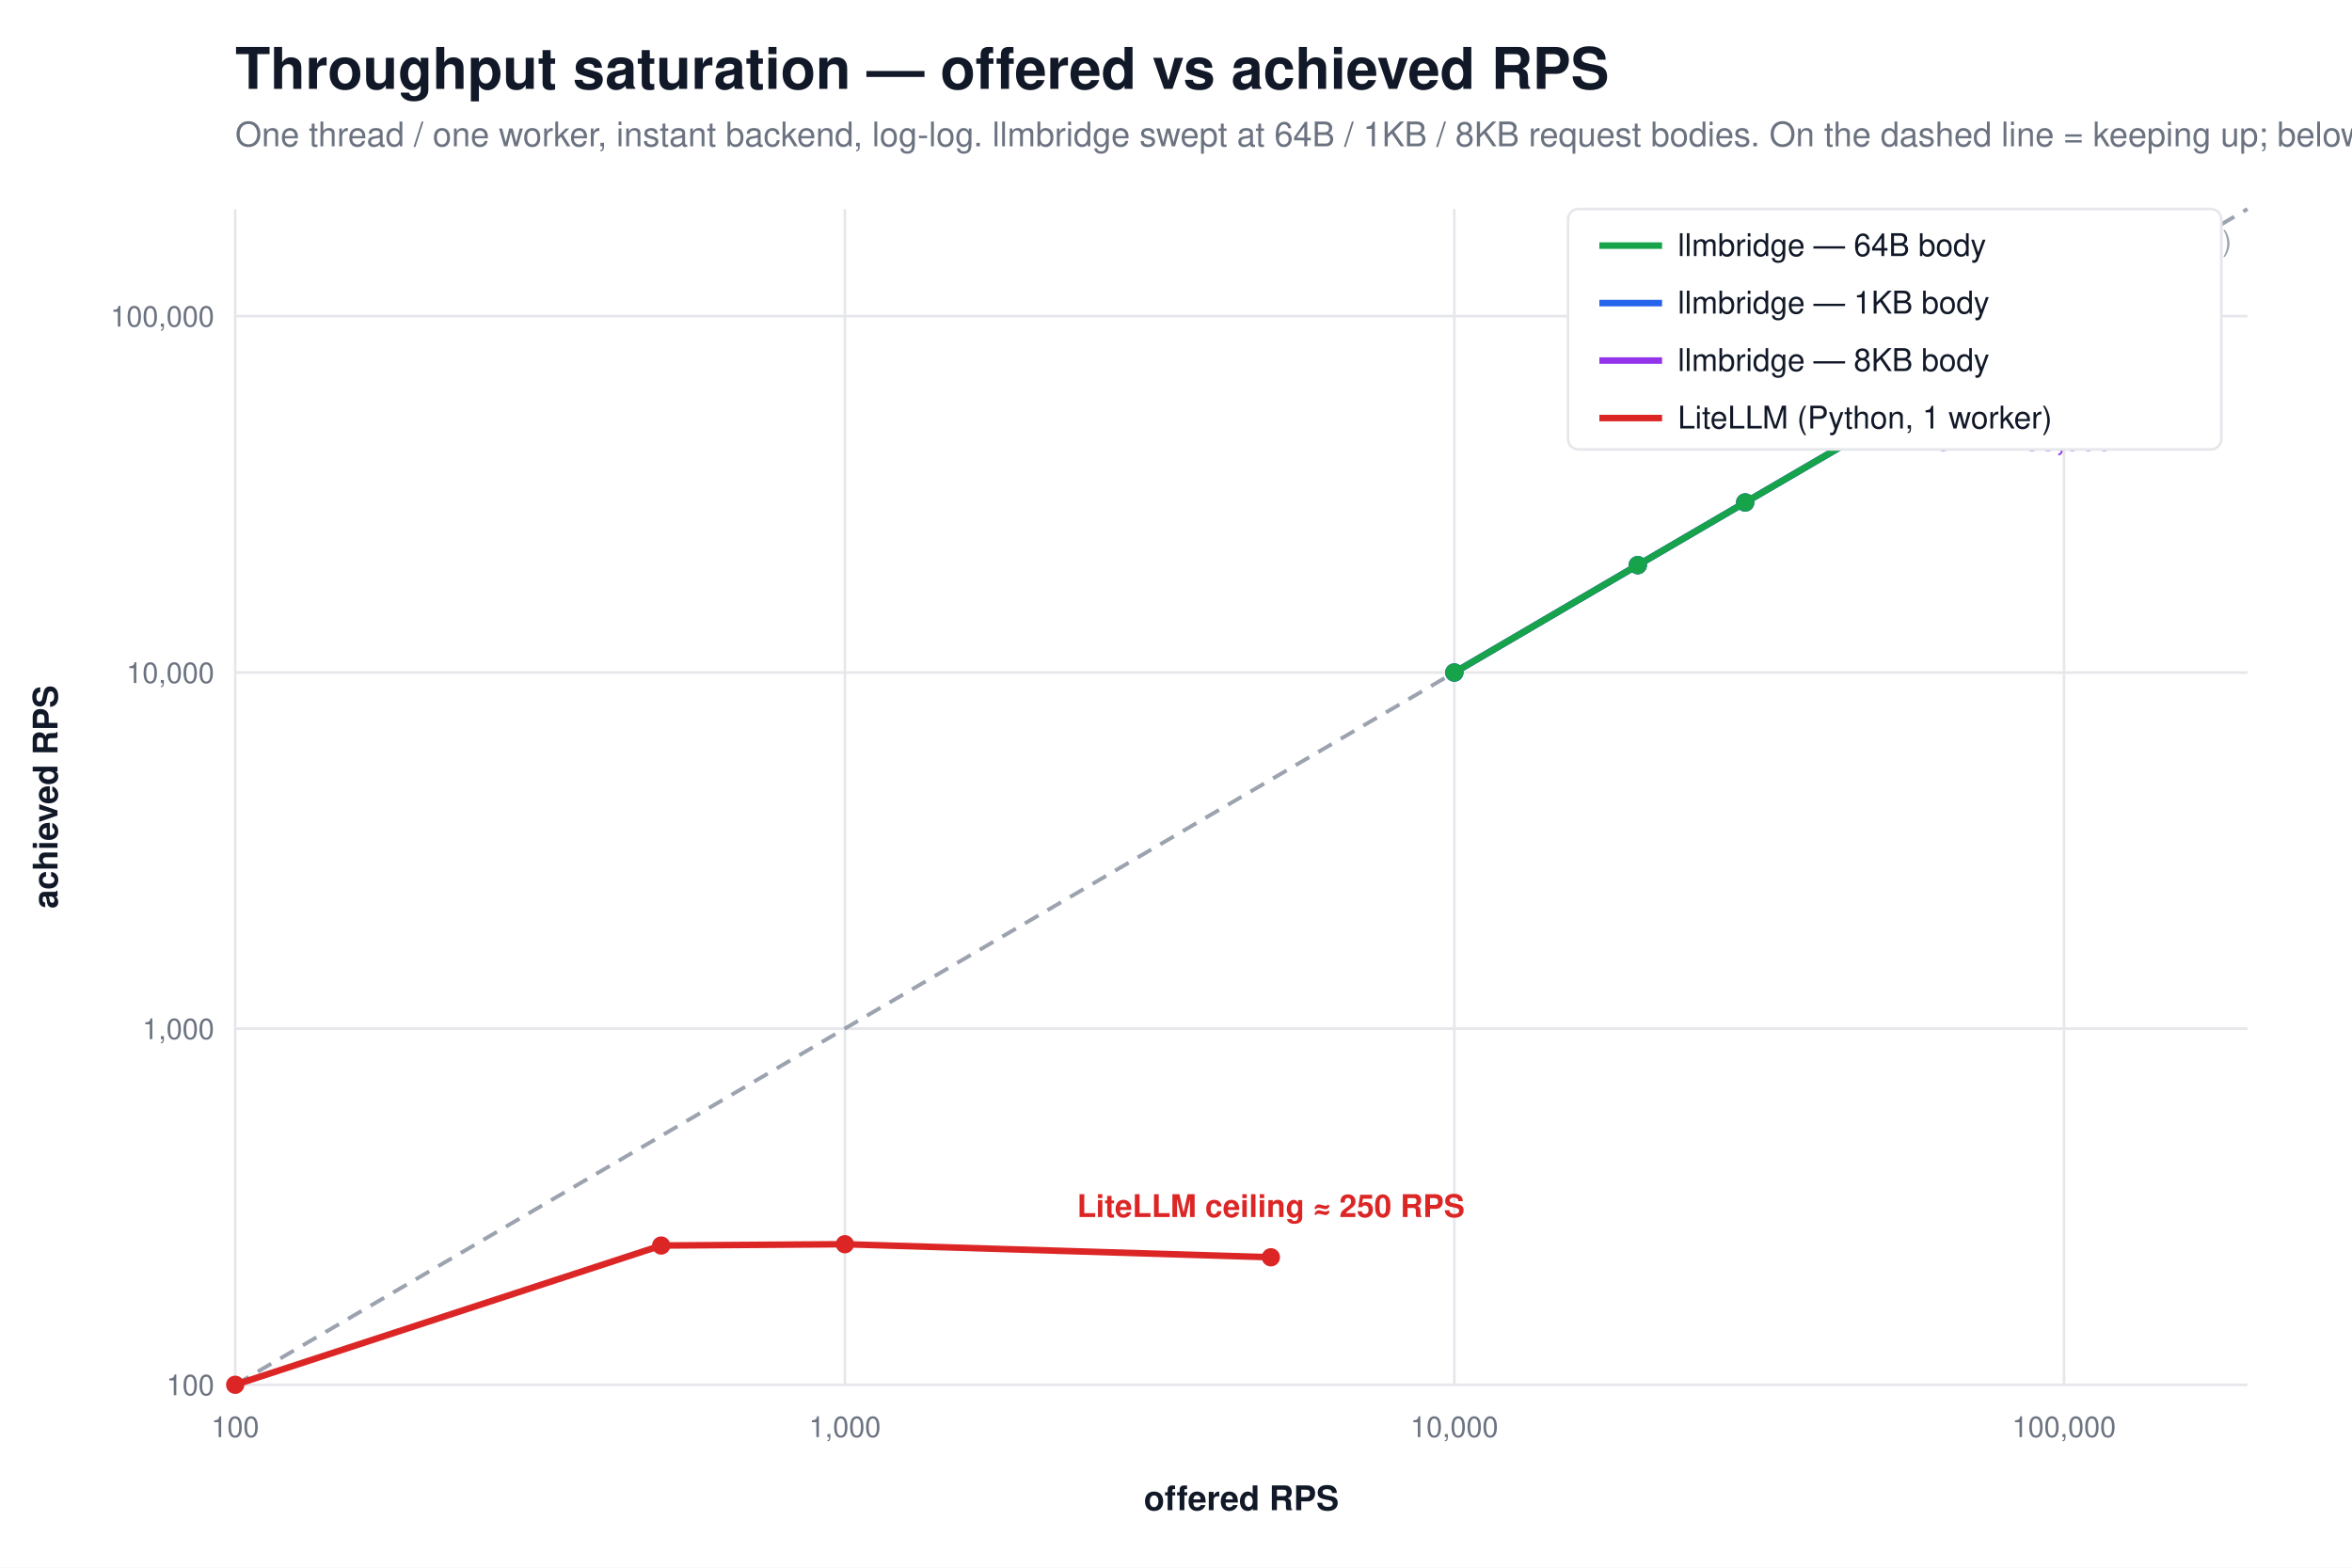
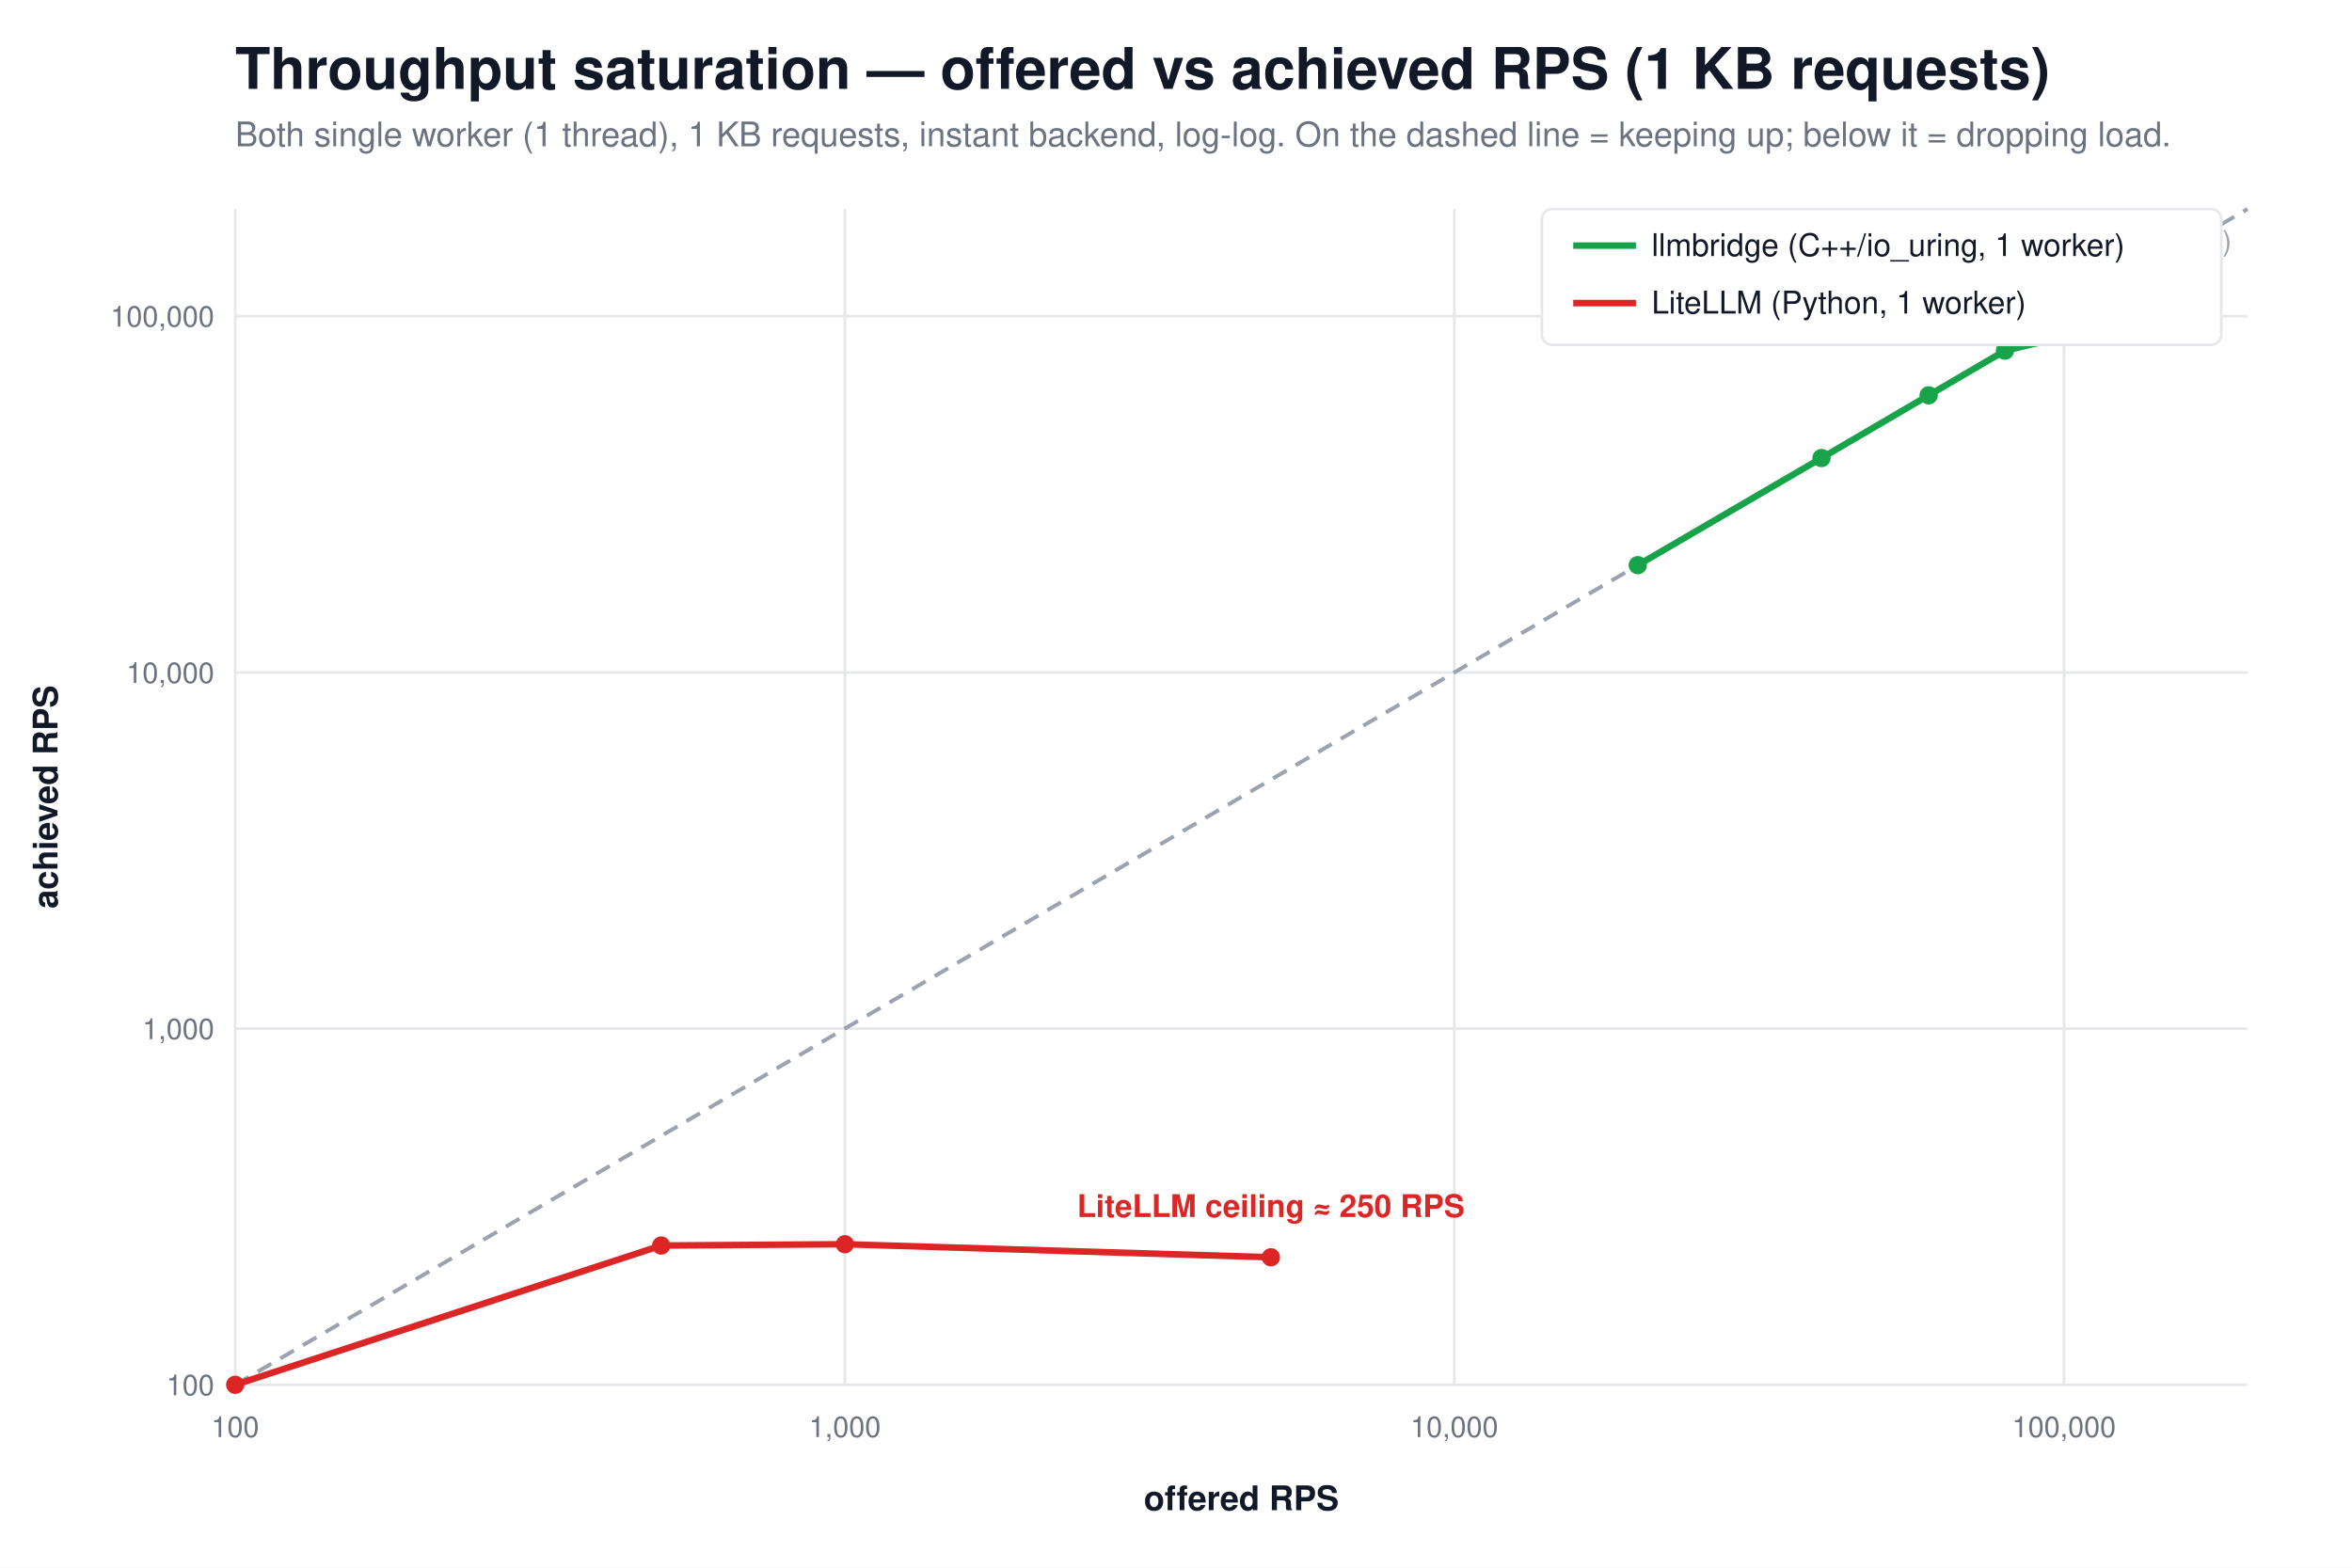
<svg xmlns="http://www.w3.org/2000/svg" width="900" height="600" viewBox="0 0 900 600" font-family="-apple-system,Segoe UI,Helvetica,Arial,sans-serif">
  <rect width="900" height="600" fill="white" />
-   <text x="90" y="34" font-size="22" font-weight="700" fill="#111827">Throughput saturation — offered vs achieved RPS</text>
-   <text x="90" y="56" font-size="13" fill="#6b7280">One thread / one worker, instant backend, log-log. llmbridge swept at 64B / 1KB / 8KB request bodies. On the dashed line = keeping up; below it = dropping load.</text>
+   <text x="90" y="34" font-size="22" font-weight="700" fill="#111827">Throughput saturation — offered vs achieved RPS (1 KB requests)</text>
+   <text x="90" y="56" font-size="13" fill="#6b7280">Both single worker (1 thread), 1 KB requests, instant backend, log-log. On the dashed line = keeping up; below it = dropping load.</text>
  <line x1="90.0" y1="80" x2="90.0" y2="530" stroke="#e5e7eb" />
  <line x1="90" y1="530.0" x2="860" y2="530.0" stroke="#e5e7eb" />
  <text x="90.0" y="550.0" font-size="11" fill="#6b7280" text-anchor="middle">100</text>
  <text x="82" y="534.0" font-size="11" fill="#6b7280" text-anchor="end">100</text>
  <line x1="323.3" y1="80" x2="323.3" y2="530" stroke="#e5e7eb" />
  <line x1="90" y1="393.7" x2="860" y2="393.7" stroke="#e5e7eb" />
  <text x="323.3" y="550.0" font-size="11" fill="#6b7280" text-anchor="middle">1,000</text>
  <text x="82" y="397.7" font-size="11" fill="#6b7280" text-anchor="end">1,000</text>
  <line x1="556.5" y1="80" x2="556.5" y2="530" stroke="#e5e7eb" />
  <line x1="90" y1="257.4" x2="860" y2="257.4" stroke="#e5e7eb" />
  <text x="556.5" y="550.0" font-size="11" fill="#6b7280" text-anchor="middle">10,000</text>
  <text x="82" y="261.4" font-size="11" fill="#6b7280" text-anchor="end">10,000</text>
  <line x1="789.8" y1="80" x2="789.8" y2="530" stroke="#e5e7eb" />
  <line x1="90" y1="121.0" x2="860" y2="121.0" stroke="#e5e7eb" />
  <text x="789.8" y="550.0" font-size="11" fill="#6b7280" text-anchor="middle">100,000</text>
  <text x="82" y="125.0" font-size="11" fill="#6b7280" text-anchor="end">100,000</text>
  <text x="475.0" y="578" font-size="13" fill="#111827" text-anchor="middle" font-weight="600">offered RPS</text>
  <text x="22" y="305.0" font-size="13" fill="#111827" text-anchor="middle" transform="rotate(-90 22 305.0)" font-weight="600">achieved RPS</text>
  <line x1="90.0" y1="530.0" x2="860.0" y2="80.0" stroke="#9ca3af" stroke-width="1.5" stroke-dasharray="6 4" />
  <text x="854.0" y="96.0" font-size="11" fill="#9ca3af" text-anchor="end">ideal (achieved = offered)</text>
-   <polyline points="556.5,257.4 626.7,216.3 667.8,192.3 719.6,162.1 753.6,156.9 779.1,155.2 808.3,155.6" fill="none" stroke="#9333ea" stroke-width="2.5" />
-   <circle cx="556.5" cy="257.4" r="3.5" fill="#9333ea" />
-   <circle cx="626.7" cy="216.3" r="3.5" fill="#9333ea" />
-   <circle cx="667.8" cy="192.3" r="3.5" fill="#9333ea" />
-   <circle cx="719.6" cy="162.1" r="3.5" fill="#9333ea" />
-   <circle cx="753.6" cy="156.9" r="3.5" fill="#9333ea" />
-   <circle cx="779.1" cy="155.2" r="3.5" fill="#9333ea" />
-   <circle cx="808.3" cy="155.6" r="3.5" fill="#9333ea" />
-   <polyline points="556.5,257.4 626.7,216.3 667.8,192.3 719.6,162.1 753.6,143.0 779.1,143.6 808.3,143.7" fill="none" stroke="#2563eb" stroke-width="2.5" />
-   <circle cx="556.5" cy="257.4" r="3.5" fill="#2563eb" />
-   <circle cx="626.7" cy="216.3" r="3.5" fill="#2563eb" />
-   <circle cx="667.8" cy="192.3" r="3.5" fill="#2563eb" />
-   <circle cx="719.6" cy="162.1" r="3.5" fill="#2563eb" />
-   <circle cx="753.6" cy="143.0" r="3.5" fill="#2563eb" />
-   <circle cx="779.1" cy="143.6" r="3.5" fill="#2563eb" />
-   <circle cx="808.3" cy="143.7" r="3.5" fill="#2563eb" />
-   <polyline points="556.5,257.4 626.7,216.3 667.8,192.3 719.6,162.1 753.6,142.2 779.1,142.1 808.3,142.3" fill="none" stroke="#16a34a" stroke-width="2.5" />
-   <circle cx="556.5" cy="257.4" r="3.5" fill="#16a34a" />
+   <polyline points="626.7,216.3 697.0,175.3 738.0,151.3 767.2,134.2 789.8,128.9 808.3,126.4" fill="none" stroke="#16a34a" stroke-width="2.5" />
  <circle cx="626.7" cy="216.3" r="3.5" fill="#16a34a" />
-   <circle cx="667.8" cy="192.3" r="3.5" fill="#16a34a" />
-   <circle cx="719.6" cy="162.1" r="3.5" fill="#16a34a" />
-   <circle cx="753.6" cy="142.2" r="3.5" fill="#16a34a" />
-   <circle cx="779.1" cy="142.1" r="3.5" fill="#16a34a" />
-   <circle cx="808.3" cy="142.3" r="3.5" fill="#16a34a" />
+   <circle cx="697.0" cy="175.3" r="3.5" fill="#16a34a" />
+   <circle cx="738.0" cy="151.3" r="3.5" fill="#16a34a" />
+   <circle cx="767.2" cy="134.2" r="3.5" fill="#16a34a" />
+   <circle cx="789.8" cy="128.9" r="3.5" fill="#16a34a" />
+   <circle cx="808.3" cy="126.4" r="3.5" fill="#16a34a" />
  <polyline points="90.0,530.0 253.0,476.7 323.3,476.2 486.3,481.2" fill="none" stroke="#dc2626" stroke-width="2.5" />
  <circle cx="90.0" cy="530.0" r="3.5" fill="#dc2626" />
  <circle cx="253.0" cy="476.7" r="3.5" fill="#dc2626" />
  <circle cx="323.3" cy="476.2" r="3.5" fill="#dc2626" />
  <circle cx="486.3" cy="481.2" r="3.5" fill="#dc2626" />
-   <text x="808.3" y="133.2" font-size="11" fill="#16a34a" text-anchor="end" font-weight="700">64B ≈ 70,000 RPS</text>
-   <text x="808.3" y="161.9" font-size="11" fill="#2563eb" text-anchor="end" font-weight="700">1KB ≈ 68,000</text>
-   <text x="808.3" y="172.4" font-size="11" fill="#9333ea" text-anchor="end" font-weight="700">8KB ≈ 55,000</text>
+   <text x="808.3" y="116.6" font-size="12" fill="#16a34a" text-anchor="end" font-weight="700">llmbridge ceiling ≈ 90,000 RPS</text>
  <text x="486.3" y="465.8" font-size="12" fill="#dc2626" text-anchor="middle" font-weight="700">LiteLLM ceiling ≈ 250 RPS</text>
-   <rect x="600" y="80" width="250" height="92" fill="white" stroke="#e5e7eb" rx="4" />
-   <line x1="612" y1="94" x2="636" y2="94" stroke="#16a34a" stroke-width="2.5" />
-   <text x="642" y="98" font-size="12" fill="#111827">llmbridge — 64B body</text>
-   <line x1="612" y1="116" x2="636" y2="116" stroke="#2563eb" stroke-width="2.5" />
-   <text x="642" y="120" font-size="12" fill="#111827">llmbridge — 1KB body</text>
-   <line x1="612" y1="138" x2="636" y2="138" stroke="#9333ea" stroke-width="2.5" />
-   <text x="642" y="142" font-size="12" fill="#111827">llmbridge — 8KB body</text>
-   <line x1="612" y1="160" x2="636" y2="160" stroke="#dc2626" stroke-width="2.5" />
-   <text x="642" y="164" font-size="12" fill="#111827">LiteLLM (Python, 1 worker)</text>
+   <rect x="590" y="80" width="260" height="52" fill="white" stroke="#e5e7eb" rx="4" />
+   <line x1="602" y1="94" x2="626" y2="94" stroke="#16a34a" stroke-width="2.5" />
+   <text x="632" y="98" font-size="12" fill="#111827">llmbridge (C++/io_uring, 1 worker)</text>
+   <line x1="602" y1="116" x2="626" y2="116" stroke="#dc2626" stroke-width="2.5" />
+   <text x="632" y="120" font-size="12" fill="#111827">LiteLLM (Python, 1 worker)</text>
</svg>
